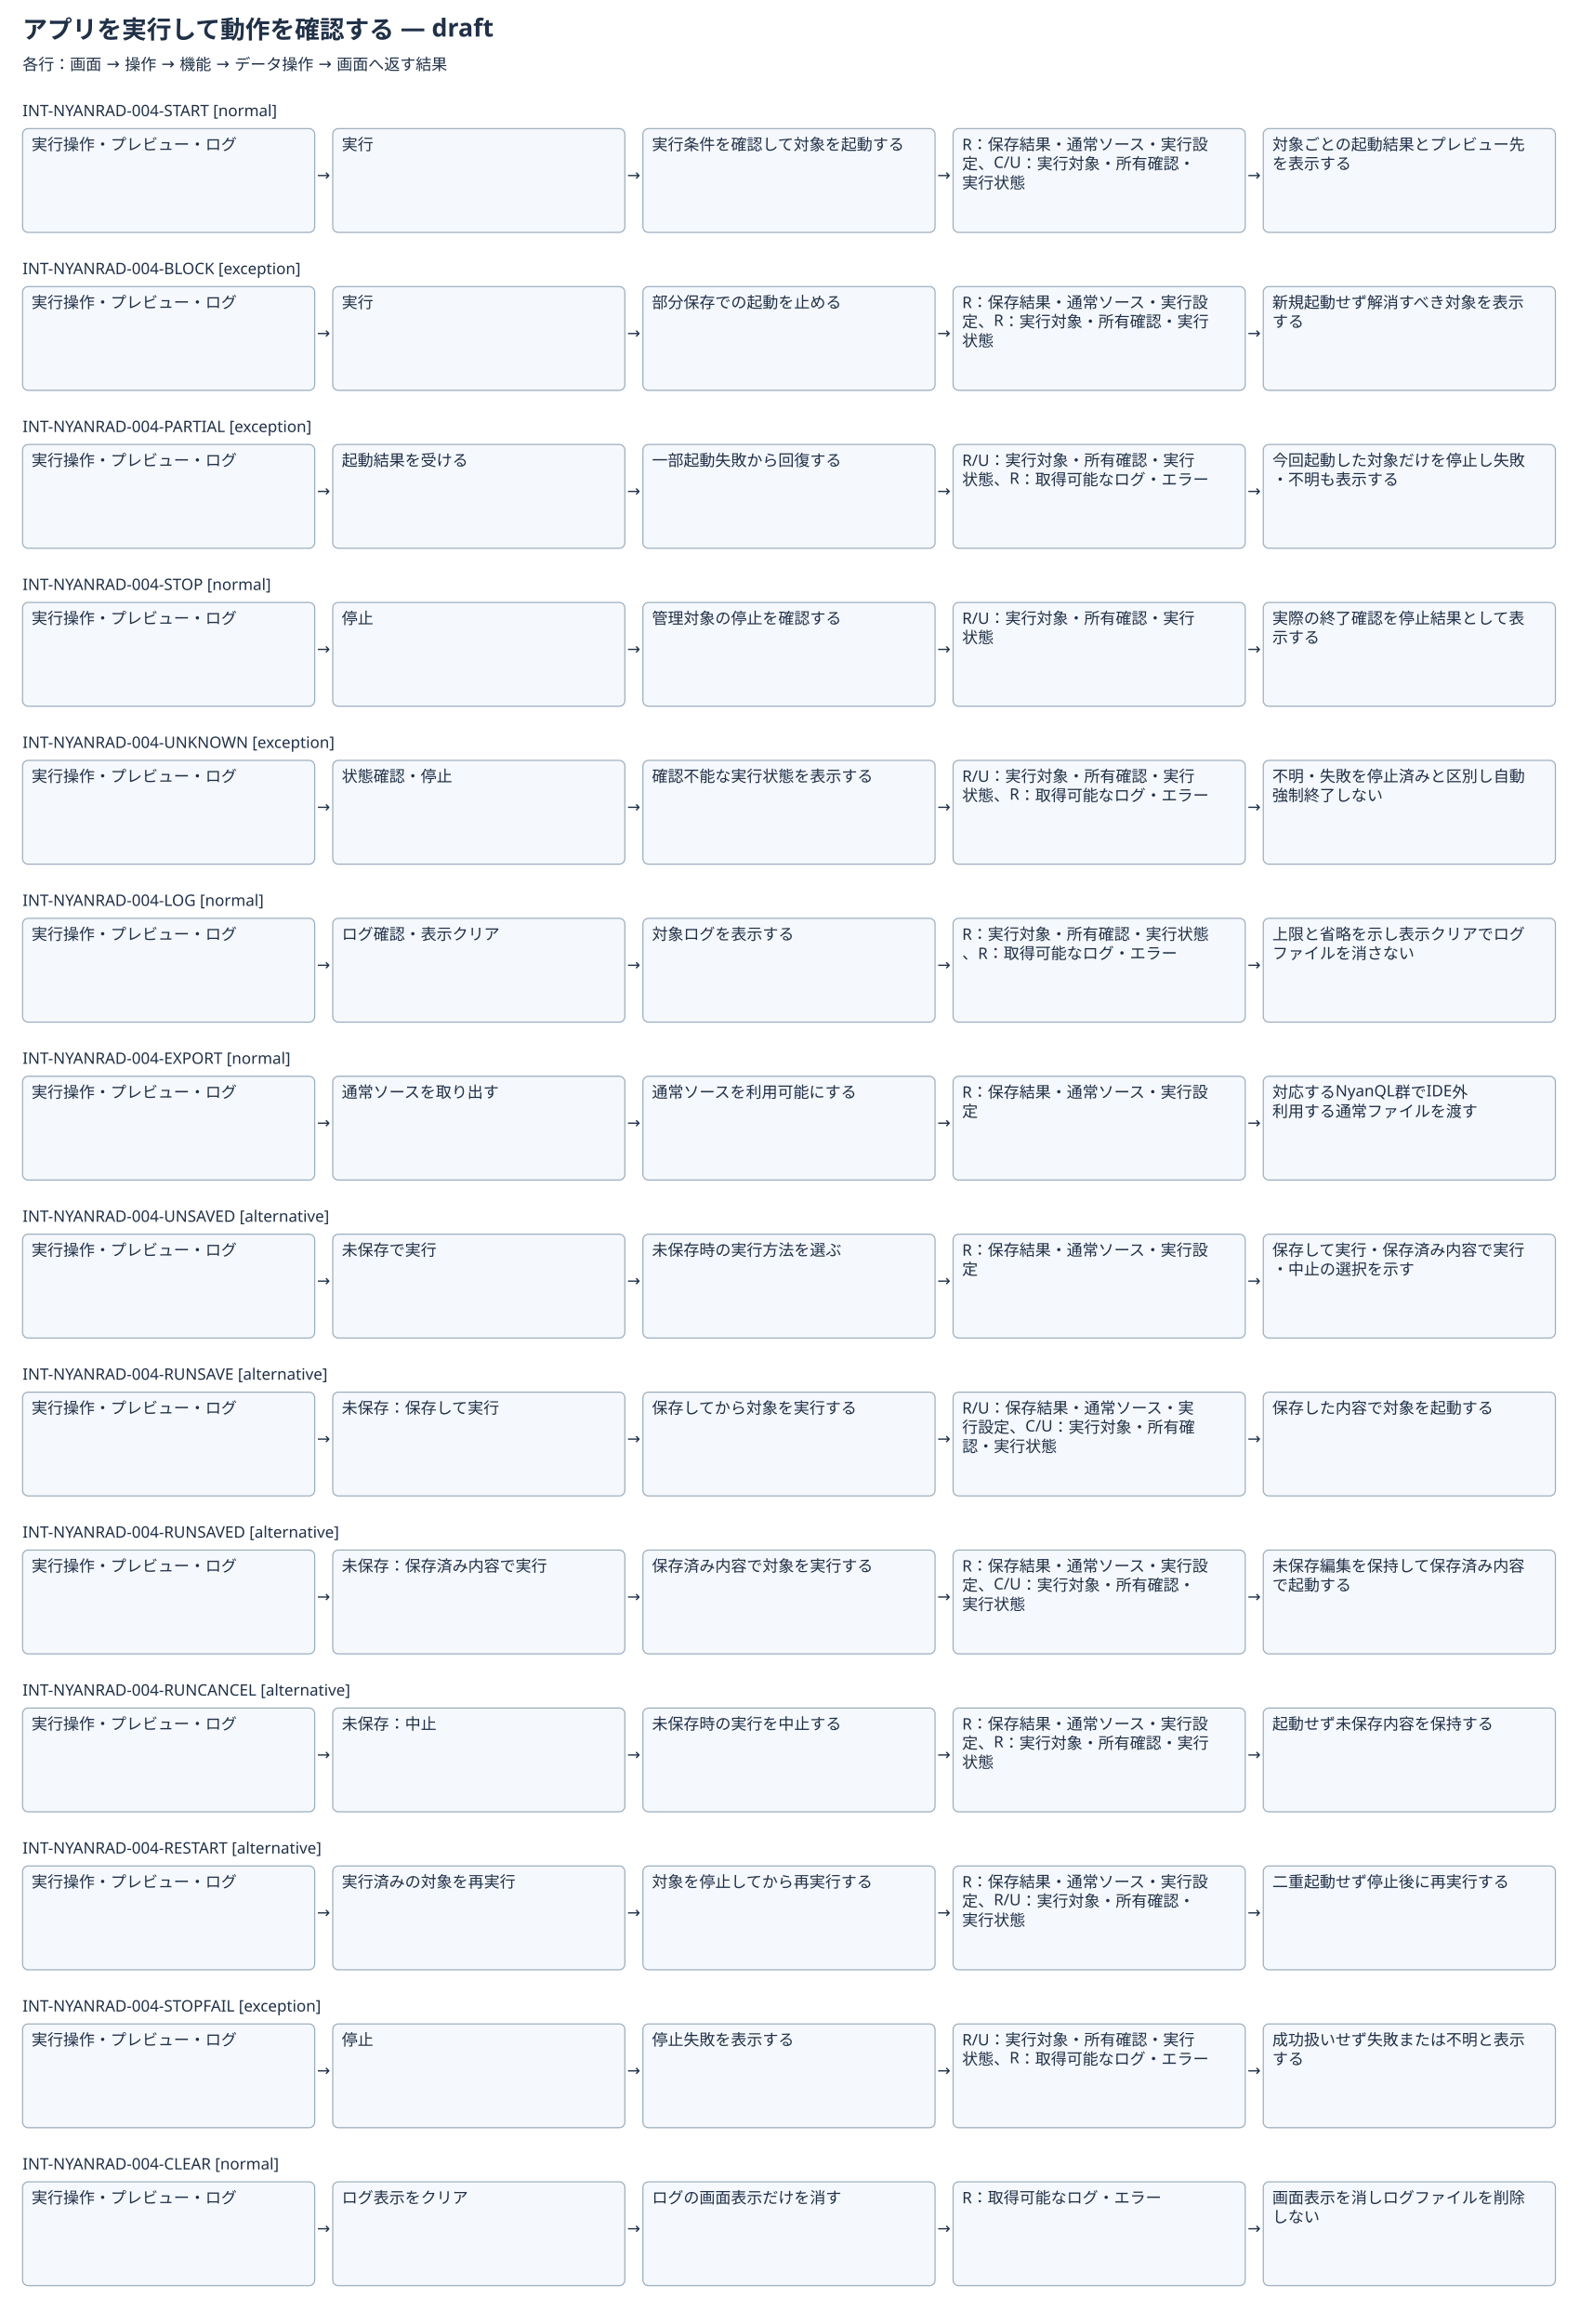
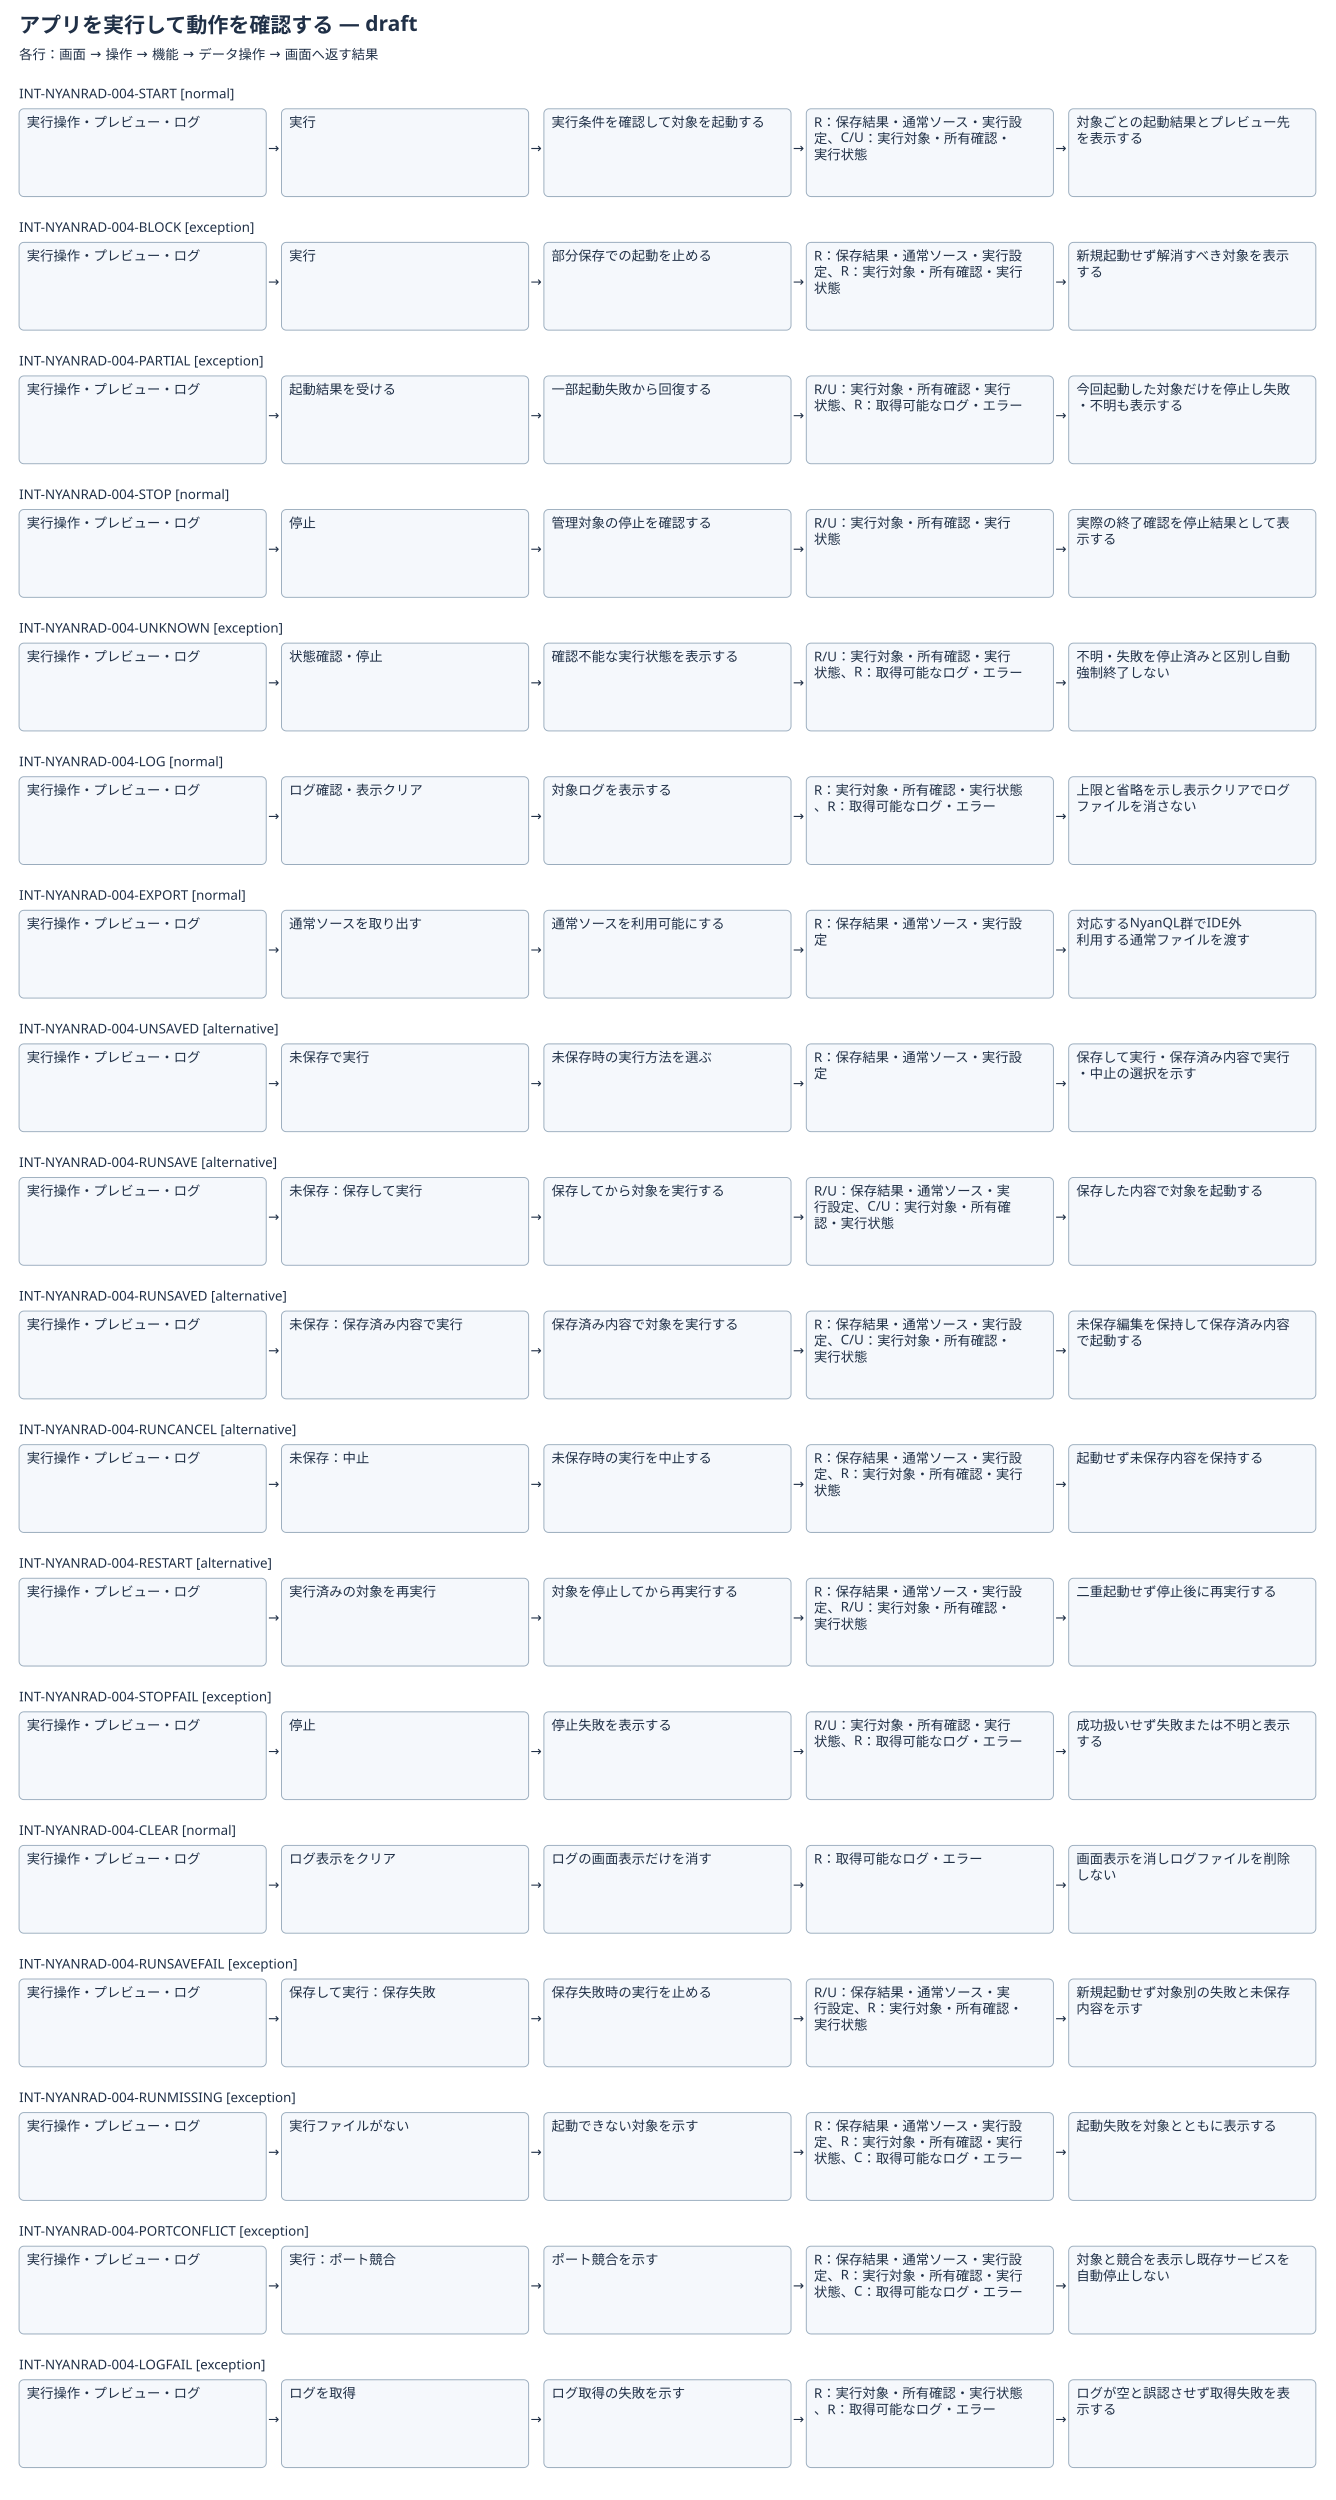
- <svg xmlns="http://www.w3.org/2000/svg" width="1400" height="2060" viewBox="0 0 1400 2060">
+ <svg xmlns="http://www.w3.org/2000/svg" width="1400" height="2620" viewBox="0 0 1400 2620">
  <style>text{font-family:system-ui,sans-serif;fill:#203047;font-size:14px}rect{stroke:#9aacbd;fill:#f5f8fc}.title{font-size:22px;font-weight:bold}</style>
  <text x="20" y="34" class="title">アプリを実行して動作を確認する — draft</text>
  <text x="20" y="62">各行：画面 → 操作 → 機能 → データ操作 → 画面へ返す結果</text>
  <text x="20" y="103">INT-NYANRAD-004-START [normal]</text>
  <rect x="20" y="114" width="259" height="92" rx="5" />
  <text x="28" y="133">実行操作・プレビュー・ログ</text>
  <text x="281" y="160">→</text>
  <rect x="295" y="114" width="259" height="92" rx="5" />
  <text x="303" y="133">実行</text>
  <text x="556" y="160">→</text>
  <rect x="570" y="114" width="259" height="92" rx="5" />
  <text x="578" y="133">実行条件を確認して対象を起動する</text>
  <text x="831" y="160">→</text>
  <rect x="845" y="114" width="259" height="92" rx="5" />
  <text x="853" y="133">R：保存結果・通常ソース・実行設</text>
  <text x="853" y="150">定、C/U：実行対象・所有確認・</text>
  <text x="853" y="167">実行状態</text>
  <text x="1106" y="160">→</text>
  <rect x="1120" y="114" width="259" height="92" rx="5" />
  <text x="1128" y="133">対象ごとの起動結果とプレビュー先</text>
  <text x="1128" y="150">を表示する</text>
  <text x="20" y="243">INT-NYANRAD-004-BLOCK [exception]</text>
  <rect x="20" y="254" width="259" height="92" rx="5" />
  <text x="28" y="273">実行操作・プレビュー・ログ</text>
  <text x="281" y="300">→</text>
  <rect x="295" y="254" width="259" height="92" rx="5" />
  <text x="303" y="273">実行</text>
  <text x="556" y="300">→</text>
  <rect x="570" y="254" width="259" height="92" rx="5" />
  <text x="578" y="273">部分保存での起動を止める</text>
  <text x="831" y="300">→</text>
  <rect x="845" y="254" width="259" height="92" rx="5" />
  <text x="853" y="273">R：保存結果・通常ソース・実行設</text>
  <text x="853" y="290">定、R：実行対象・所有確認・実行</text>
  <text x="853" y="307">状態</text>
  <text x="1106" y="300">→</text>
  <rect x="1120" y="254" width="259" height="92" rx="5" />
  <text x="1128" y="273">新規起動せず解消すべき対象を表示</text>
  <text x="1128" y="290">する</text>
  <text x="20" y="383">INT-NYANRAD-004-PARTIAL [exception]</text>
  <rect x="20" y="394" width="259" height="92" rx="5" />
  <text x="28" y="413">実行操作・プレビュー・ログ</text>
  <text x="281" y="440">→</text>
  <rect x="295" y="394" width="259" height="92" rx="5" />
  <text x="303" y="413">起動結果を受ける</text>
  <text x="556" y="440">→</text>
  <rect x="570" y="394" width="259" height="92" rx="5" />
  <text x="578" y="413">一部起動失敗から回復する</text>
  <text x="831" y="440">→</text>
  <rect x="845" y="394" width="259" height="92" rx="5" />
  <text x="853" y="413">R/U：実行対象・所有確認・実行</text>
  <text x="853" y="430">状態、R：取得可能なログ・エラー</text>
  <text x="1106" y="440">→</text>
  <rect x="1120" y="394" width="259" height="92" rx="5" />
  <text x="1128" y="413">今回起動した対象だけを停止し失敗</text>
  <text x="1128" y="430">・不明も表示する</text>
  <text x="20" y="523">INT-NYANRAD-004-STOP [normal]</text>
  <rect x="20" y="534" width="259" height="92" rx="5" />
  <text x="28" y="553">実行操作・プレビュー・ログ</text>
  <text x="281" y="580">→</text>
  <rect x="295" y="534" width="259" height="92" rx="5" />
  <text x="303" y="553">停止</text>
  <text x="556" y="580">→</text>
  <rect x="570" y="534" width="259" height="92" rx="5" />
  <text x="578" y="553">管理対象の停止を確認する</text>
  <text x="831" y="580">→</text>
  <rect x="845" y="534" width="259" height="92" rx="5" />
  <text x="853" y="553">R/U：実行対象・所有確認・実行</text>
  <text x="853" y="570">状態</text>
  <text x="1106" y="580">→</text>
  <rect x="1120" y="534" width="259" height="92" rx="5" />
  <text x="1128" y="553">実際の終了確認を停止結果として表</text>
  <text x="1128" y="570">示する</text>
  <text x="20" y="663">INT-NYANRAD-004-UNKNOWN [exception]</text>
  <rect x="20" y="674" width="259" height="92" rx="5" />
  <text x="28" y="693">実行操作・プレビュー・ログ</text>
  <text x="281" y="720">→</text>
  <rect x="295" y="674" width="259" height="92" rx="5" />
  <text x="303" y="693">状態確認・停止</text>
  <text x="556" y="720">→</text>
  <rect x="570" y="674" width="259" height="92" rx="5" />
  <text x="578" y="693">確認不能な実行状態を表示する</text>
  <text x="831" y="720">→</text>
  <rect x="845" y="674" width="259" height="92" rx="5" />
  <text x="853" y="693">R/U：実行対象・所有確認・実行</text>
  <text x="853" y="710">状態、R：取得可能なログ・エラー</text>
  <text x="1106" y="720">→</text>
  <rect x="1120" y="674" width="259" height="92" rx="5" />
  <text x="1128" y="693">不明・失敗を停止済みと区別し自動</text>
  <text x="1128" y="710">強制終了しない</text>
  <text x="20" y="803">INT-NYANRAD-004-LOG [normal]</text>
  <rect x="20" y="814" width="259" height="92" rx="5" />
  <text x="28" y="833">実行操作・プレビュー・ログ</text>
  <text x="281" y="860">→</text>
  <rect x="295" y="814" width="259" height="92" rx="5" />
  <text x="303" y="833">ログ確認・表示クリア</text>
  <text x="556" y="860">→</text>
  <rect x="570" y="814" width="259" height="92" rx="5" />
  <text x="578" y="833">対象ログを表示する</text>
  <text x="831" y="860">→</text>
  <rect x="845" y="814" width="259" height="92" rx="5" />
  <text x="853" y="833">R：実行対象・所有確認・実行状態</text>
  <text x="853" y="850">、R：取得可能なログ・エラー</text>
  <text x="1106" y="860">→</text>
  <rect x="1120" y="814" width="259" height="92" rx="5" />
  <text x="1128" y="833">上限と省略を示し表示クリアでログ</text>
  <text x="1128" y="850">ファイルを消さない</text>
  <text x="20" y="943">INT-NYANRAD-004-EXPORT [normal]</text>
  <rect x="20" y="954" width="259" height="92" rx="5" />
  <text x="28" y="973">実行操作・プレビュー・ログ</text>
  <text x="281" y="1000">→</text>
  <rect x="295" y="954" width="259" height="92" rx="5" />
  <text x="303" y="973">通常ソースを取り出す</text>
  <text x="556" y="1000">→</text>
  <rect x="570" y="954" width="259" height="92" rx="5" />
  <text x="578" y="973">通常ソースを利用可能にする</text>
  <text x="831" y="1000">→</text>
  <rect x="845" y="954" width="259" height="92" rx="5" />
  <text x="853" y="973">R：保存結果・通常ソース・実行設</text>
  <text x="853" y="990">定</text>
  <text x="1106" y="1000">→</text>
  <rect x="1120" y="954" width="259" height="92" rx="5" />
  <text x="1128" y="973">対応するNyanQL群でIDE外</text>
  <text x="1128" y="990">利用する通常ファイルを渡す</text>
  <text x="20" y="1083">INT-NYANRAD-004-UNSAVED [alternative]</text>
  <rect x="20" y="1094" width="259" height="92" rx="5" />
  <text x="28" y="1113">実行操作・プレビュー・ログ</text>
  <text x="281" y="1140">→</text>
  <rect x="295" y="1094" width="259" height="92" rx="5" />
  <text x="303" y="1113">未保存で実行</text>
  <text x="556" y="1140">→</text>
  <rect x="570" y="1094" width="259" height="92" rx="5" />
  <text x="578" y="1113">未保存時の実行方法を選ぶ</text>
  <text x="831" y="1140">→</text>
  <rect x="845" y="1094" width="259" height="92" rx="5" />
  <text x="853" y="1113">R：保存結果・通常ソース・実行設</text>
  <text x="853" y="1130">定</text>
  <text x="1106" y="1140">→</text>
  <rect x="1120" y="1094" width="259" height="92" rx="5" />
  <text x="1128" y="1113">保存して実行・保存済み内容で実行</text>
  <text x="1128" y="1130">・中止の選択を示す</text>
  <text x="20" y="1223">INT-NYANRAD-004-RUNSAVE [alternative]</text>
  <rect x="20" y="1234" width="259" height="92" rx="5" />
  <text x="28" y="1253">実行操作・プレビュー・ログ</text>
  <text x="281" y="1280">→</text>
  <rect x="295" y="1234" width="259" height="92" rx="5" />
  <text x="303" y="1253">未保存：保存して実行</text>
  <text x="556" y="1280">→</text>
  <rect x="570" y="1234" width="259" height="92" rx="5" />
  <text x="578" y="1253">保存してから対象を実行する</text>
  <text x="831" y="1280">→</text>
  <rect x="845" y="1234" width="259" height="92" rx="5" />
  <text x="853" y="1253">R/U：保存結果・通常ソース・実</text>
  <text x="853" y="1270">行設定、C/U：実行対象・所有確</text>
  <text x="853" y="1287">認・実行状態</text>
  <text x="1106" y="1280">→</text>
  <rect x="1120" y="1234" width="259" height="92" rx="5" />
  <text x="1128" y="1253">保存した内容で対象を起動する</text>
  <text x="20" y="1363">INT-NYANRAD-004-RUNSAVED [alternative]</text>
  <rect x="20" y="1374" width="259" height="92" rx="5" />
  <text x="28" y="1393">実行操作・プレビュー・ログ</text>
  <text x="281" y="1420">→</text>
  <rect x="295" y="1374" width="259" height="92" rx="5" />
  <text x="303" y="1393">未保存：保存済み内容で実行</text>
  <text x="556" y="1420">→</text>
  <rect x="570" y="1374" width="259" height="92" rx="5" />
  <text x="578" y="1393">保存済み内容で対象を実行する</text>
  <text x="831" y="1420">→</text>
  <rect x="845" y="1374" width="259" height="92" rx="5" />
  <text x="853" y="1393">R：保存結果・通常ソース・実行設</text>
  <text x="853" y="1410">定、C/U：実行対象・所有確認・</text>
  <text x="853" y="1427">実行状態</text>
  <text x="1106" y="1420">→</text>
  <rect x="1120" y="1374" width="259" height="92" rx="5" />
  <text x="1128" y="1393">未保存編集を保持して保存済み内容</text>
  <text x="1128" y="1410">で起動する</text>
  <text x="20" y="1503">INT-NYANRAD-004-RUNCANCEL [alternative]</text>
  <rect x="20" y="1514" width="259" height="92" rx="5" />
  <text x="28" y="1533">実行操作・プレビュー・ログ</text>
  <text x="281" y="1560">→</text>
  <rect x="295" y="1514" width="259" height="92" rx="5" />
  <text x="303" y="1533">未保存：中止</text>
  <text x="556" y="1560">→</text>
  <rect x="570" y="1514" width="259" height="92" rx="5" />
  <text x="578" y="1533">未保存時の実行を中止する</text>
  <text x="831" y="1560">→</text>
  <rect x="845" y="1514" width="259" height="92" rx="5" />
  <text x="853" y="1533">R：保存結果・通常ソース・実行設</text>
  <text x="853" y="1550">定、R：実行対象・所有確認・実行</text>
  <text x="853" y="1567">状態</text>
  <text x="1106" y="1560">→</text>
  <rect x="1120" y="1514" width="259" height="92" rx="5" />
  <text x="1128" y="1533">起動せず未保存内容を保持する</text>
  <text x="20" y="1643">INT-NYANRAD-004-RESTART [alternative]</text>
  <rect x="20" y="1654" width="259" height="92" rx="5" />
  <text x="28" y="1673">実行操作・プレビュー・ログ</text>
  <text x="281" y="1700">→</text>
  <rect x="295" y="1654" width="259" height="92" rx="5" />
  <text x="303" y="1673">実行済みの対象を再実行</text>
  <text x="556" y="1700">→</text>
  <rect x="570" y="1654" width="259" height="92" rx="5" />
  <text x="578" y="1673">対象を停止してから再実行する</text>
  <text x="831" y="1700">→</text>
  <rect x="845" y="1654" width="259" height="92" rx="5" />
  <text x="853" y="1673">R：保存結果・通常ソース・実行設</text>
  <text x="853" y="1690">定、R/U：実行対象・所有確認・</text>
  <text x="853" y="1707">実行状態</text>
  <text x="1106" y="1700">→</text>
  <rect x="1120" y="1654" width="259" height="92" rx="5" />
  <text x="1128" y="1673">二重起動せず停止後に再実行する</text>
  <text x="20" y="1783">INT-NYANRAD-004-STOPFAIL [exception]</text>
  <rect x="20" y="1794" width="259" height="92" rx="5" />
  <text x="28" y="1813">実行操作・プレビュー・ログ</text>
  <text x="281" y="1840">→</text>
  <rect x="295" y="1794" width="259" height="92" rx="5" />
  <text x="303" y="1813">停止</text>
  <text x="556" y="1840">→</text>
  <rect x="570" y="1794" width="259" height="92" rx="5" />
  <text x="578" y="1813">停止失敗を表示する</text>
  <text x="831" y="1840">→</text>
  <rect x="845" y="1794" width="259" height="92" rx="5" />
  <text x="853" y="1813">R/U：実行対象・所有確認・実行</text>
  <text x="853" y="1830">状態、R：取得可能なログ・エラー</text>
  <text x="1106" y="1840">→</text>
  <rect x="1120" y="1794" width="259" height="92" rx="5" />
  <text x="1128" y="1813">成功扱いせず失敗または不明と表示</text>
  <text x="1128" y="1830">する</text>
  <text x="20" y="1923">INT-NYANRAD-004-CLEAR [normal]</text>
  <rect x="20" y="1934" width="259" height="92" rx="5" />
  <text x="28" y="1953">実行操作・プレビュー・ログ</text>
  <text x="281" y="1980">→</text>
  <rect x="295" y="1934" width="259" height="92" rx="5" />
  <text x="303" y="1953">ログ表示をクリア</text>
  <text x="556" y="1980">→</text>
  <rect x="570" y="1934" width="259" height="92" rx="5" />
  <text x="578" y="1953">ログの画面表示だけを消す</text>
  <text x="831" y="1980">→</text>
  <rect x="845" y="1934" width="259" height="92" rx="5" />
  <text x="853" y="1953">R：取得可能なログ・エラー</text>
  <text x="1106" y="1980">→</text>
  <rect x="1120" y="1934" width="259" height="92" rx="5" />
  <text x="1128" y="1953">画面表示を消しログファイルを削除</text>
  <text x="1128" y="1970">しない</text>
+   <text x="20" y="2063">INT-NYANRAD-004-RUNSAVEFAIL [exception]</text>
+   <rect x="20" y="2074" width="259" height="92" rx="5" />
+   <text x="28" y="2093">実行操作・プレビュー・ログ</text>
+   <text x="281" y="2120">→</text>
+   <rect x="295" y="2074" width="259" height="92" rx="5" />
+   <text x="303" y="2093">保存して実行：保存失敗</text>
+   <text x="556" y="2120">→</text>
+   <rect x="570" y="2074" width="259" height="92" rx="5" />
+   <text x="578" y="2093">保存失敗時の実行を止める</text>
+   <text x="831" y="2120">→</text>
+   <rect x="845" y="2074" width="259" height="92" rx="5" />
+   <text x="853" y="2093">R/U：保存結果・通常ソース・実</text>
+   <text x="853" y="2110">行設定、R：実行対象・所有確認・</text>
+   <text x="853" y="2127">実行状態</text>
+   <text x="1106" y="2120">→</text>
+   <rect x="1120" y="2074" width="259" height="92" rx="5" />
+   <text x="1128" y="2093">新規起動せず対象別の失敗と未保存</text>
+   <text x="1128" y="2110">内容を示す</text>
+   <text x="20" y="2203">INT-NYANRAD-004-RUNMISSING [exception]</text>
+   <rect x="20" y="2214" width="259" height="92" rx="5" />
+   <text x="28" y="2233">実行操作・プレビュー・ログ</text>
+   <text x="281" y="2260">→</text>
+   <rect x="295" y="2214" width="259" height="92" rx="5" />
+   <text x="303" y="2233">実行ファイルがない</text>
+   <text x="556" y="2260">→</text>
+   <rect x="570" y="2214" width="259" height="92" rx="5" />
+   <text x="578" y="2233">起動できない対象を示す</text>
+   <text x="831" y="2260">→</text>
+   <rect x="845" y="2214" width="259" height="92" rx="5" />
+   <text x="853" y="2233">R：保存結果・通常ソース・実行設</text>
+   <text x="853" y="2250">定、R：実行対象・所有確認・実行</text>
+   <text x="853" y="2267">状態、C：取得可能なログ・エラー</text>
+   <text x="1106" y="2260">→</text>
+   <rect x="1120" y="2214" width="259" height="92" rx="5" />
+   <text x="1128" y="2233">起動失敗を対象とともに表示する</text>
+   <text x="20" y="2343">INT-NYANRAD-004-PORTCONFLICT [exception]</text>
+   <rect x="20" y="2354" width="259" height="92" rx="5" />
+   <text x="28" y="2373">実行操作・プレビュー・ログ</text>
+   <text x="281" y="2400">→</text>
+   <rect x="295" y="2354" width="259" height="92" rx="5" />
+   <text x="303" y="2373">実行：ポート競合</text>
+   <text x="556" y="2400">→</text>
+   <rect x="570" y="2354" width="259" height="92" rx="5" />
+   <text x="578" y="2373">ポート競合を示す</text>
+   <text x="831" y="2400">→</text>
+   <rect x="845" y="2354" width="259" height="92" rx="5" />
+   <text x="853" y="2373">R：保存結果・通常ソース・実行設</text>
+   <text x="853" y="2390">定、R：実行対象・所有確認・実行</text>
+   <text x="853" y="2407">状態、C：取得可能なログ・エラー</text>
+   <text x="1106" y="2400">→</text>
+   <rect x="1120" y="2354" width="259" height="92" rx="5" />
+   <text x="1128" y="2373">対象と競合を表示し既存サービスを</text>
+   <text x="1128" y="2390">自動停止しない</text>
+   <text x="20" y="2483">INT-NYANRAD-004-LOGFAIL [exception]</text>
+   <rect x="20" y="2494" width="259" height="92" rx="5" />
+   <text x="28" y="2513">実行操作・プレビュー・ログ</text>
+   <text x="281" y="2540">→</text>
+   <rect x="295" y="2494" width="259" height="92" rx="5" />
+   <text x="303" y="2513">ログを取得</text>
+   <text x="556" y="2540">→</text>
+   <rect x="570" y="2494" width="259" height="92" rx="5" />
+   <text x="578" y="2513">ログ取得の失敗を示す</text>
+   <text x="831" y="2540">→</text>
+   <rect x="845" y="2494" width="259" height="92" rx="5" />
+   <text x="853" y="2513">R：実行対象・所有確認・実行状態</text>
+   <text x="853" y="2530">、R：取得可能なログ・エラー</text>
+   <text x="1106" y="2540">→</text>
+   <rect x="1120" y="2494" width="259" height="92" rx="5" />
+   <text x="1128" y="2513">ログが空と誤認させず取得失敗を表</text>
+   <text x="1128" y="2530">示する</text>
</svg>
